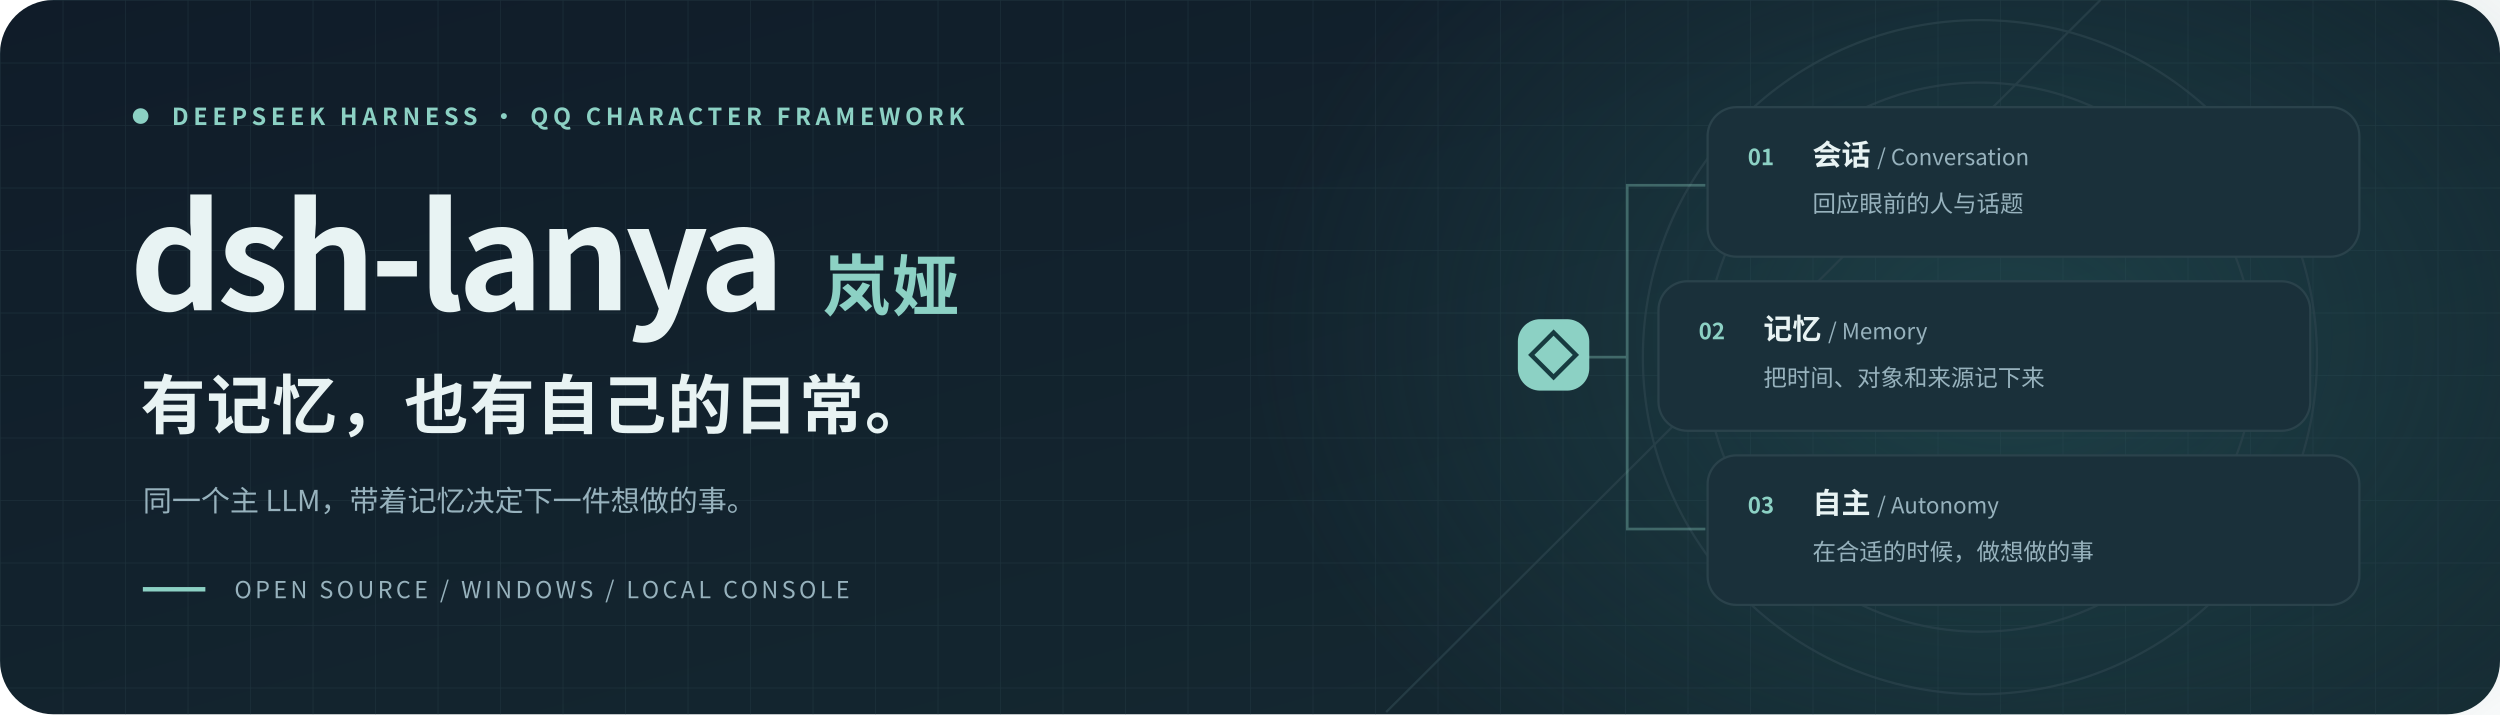
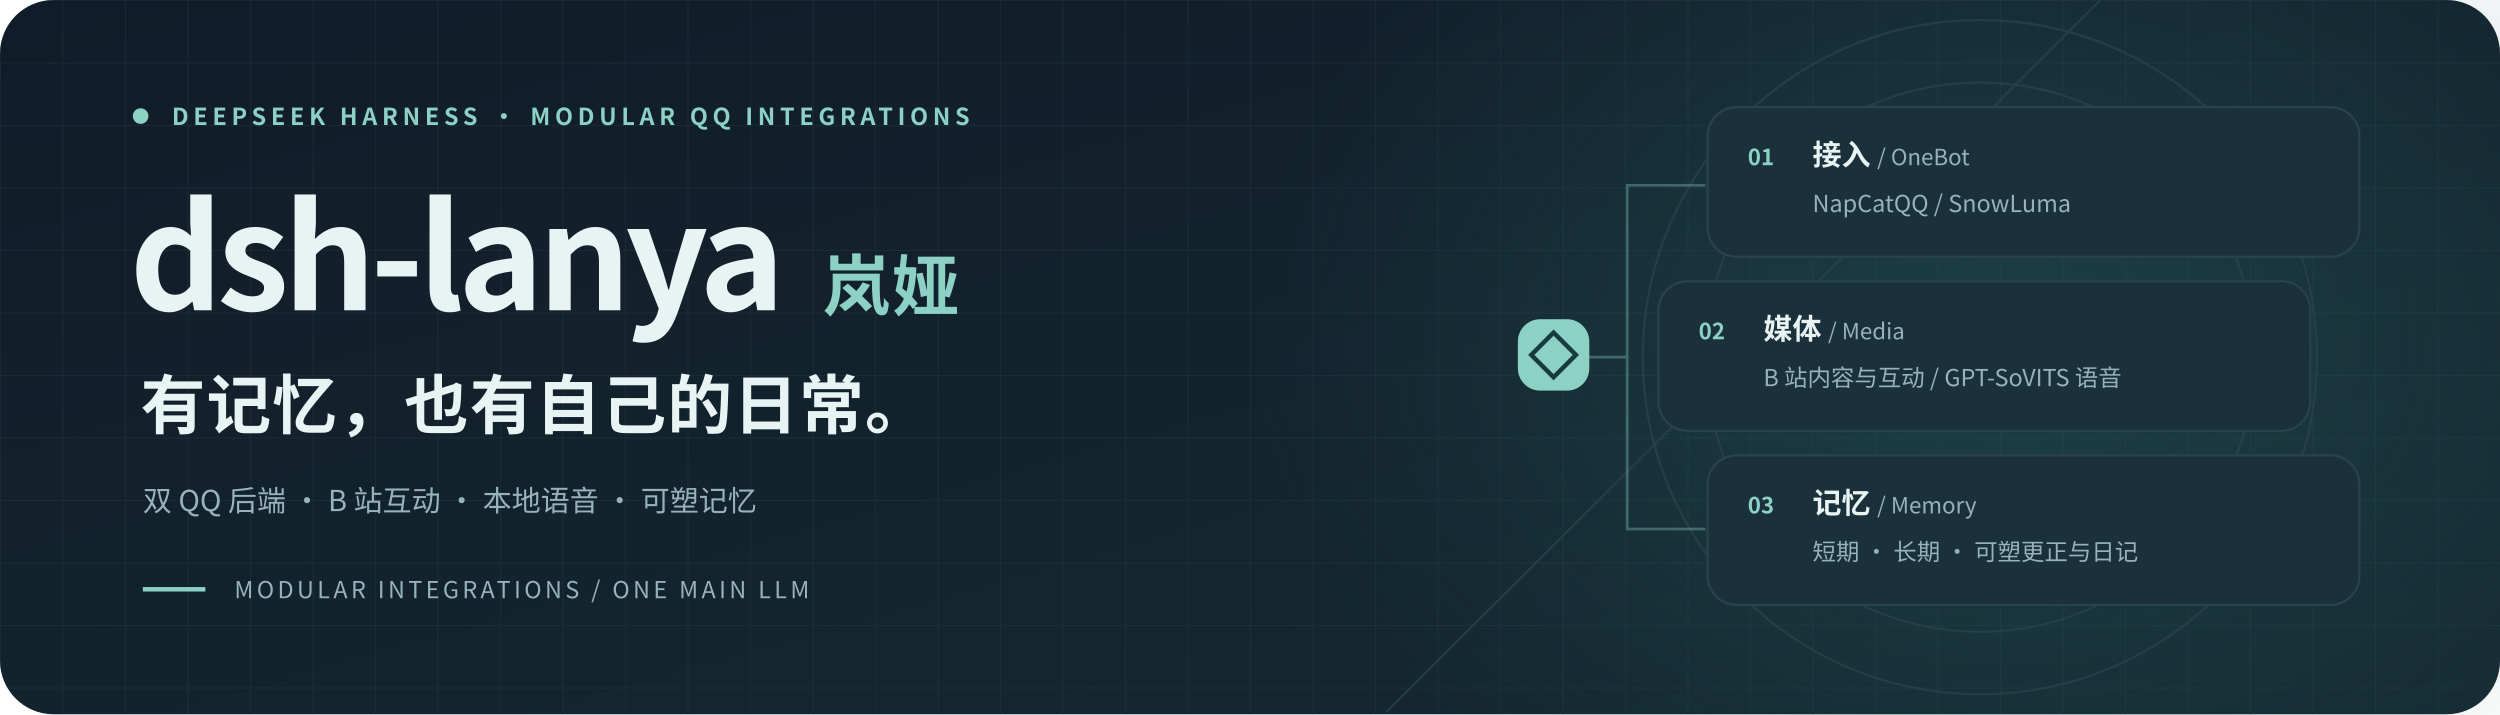
<svg xmlns="http://www.w3.org/2000/svg" width="1120" height="320" viewBox="0 0 1120 320" role="img" aria-labelledby="title desc">
  <defs>
    <linearGradient id="background" x2="1" y2="1">
      <stop stop-color="#101c29" />
      <stop offset="1" stop-color="#152a32" />
    </linearGradient>
    <radialGradient id="glow">
      <stop stop-color="#285c60" stop-opacity=".48" />
      <stop offset="1" stop-color="#285c60" stop-opacity="0" />
    </radialGradient>
    <pattern id="grid" width="28" height="28" patternUnits="userSpaceOnUse">
      <path d="M28 0H0V28" fill="none" stroke="#2a424b" stroke-width=".6" opacity=".45" />
    </pattern>
  </defs>
  <rect width="1120" height="320" rx="24" fill="url(#background)" />
  <rect width="1120" height="320" rx="24" fill="url(#grid)" />
  <ellipse cx="900" cy="150" rx="340" ry="255" fill="url(#glow)" />
  <g fill="none" stroke="#2a424b" opacity=".75">
    <circle cx="887" cy="160" r="123" />
    <circle cx="887" cy="160" r="151" />
    <path d="M621 319 941 0" />
  </g>
  <g font-family="Segoe UI,Microsoft YaHei,PingFang SC,Noto Sans CJK SC,sans-serif">
    <circle cx="63" cy="52" r="3.5" fill="#8cd1c4" />
-     <text x="77" y="56" fill="#8cd1c4" font-size="10.5" font-weight="600" letter-spacing="2.1">DEEPSEEK HARNESS · QQ CHARACTER FRAMEWORK</text>
+     <text x="77" y="56" fill="#8cd1c4" font-size="10.5" font-weight="600" letter-spacing="2.1">DEEPSEEK HARNESS · MODULAR QQ INTEGRATIONS</text>
    <text x="58" y="139" fill="#e8f3f3" font-size="65" font-weight="700" letter-spacing="-2.6">dsh-lanya<tspan dx="17" fill="#8cd1c4" font-size="30" letter-spacing="1">岚娅</tspan>
    </text>
    <text x="63" y="192" fill="#e8f3f3" font-size="29" font-weight="600" letter-spacing=".5">有记忆，也有自己的日常。</text>
-     <text x="64" y="229" fill="#97b2bd" font-size="13">同一个主 LLM，带着记忆决定下一件想做的事。</text>
+     <text x="64" y="229" fill="#97b2bd" font-size="13">双 QQ 后端 · B 站互动 · 本地语音 · 可塑记忆</text>
    <path d="M64 264H92" stroke="#8cd1c4" stroke-width="2" />
-     <text x="105" y="268" fill="#97b2bd" font-size="10.5" letter-spacing="1.5">OPEN SOURCE / WINDOWS / LOCAL CONSOLE</text>
+     <text x="105" y="268" fill="#97b2bd" font-size="10.5" letter-spacing="1.5">MODULAR INTEGRATIONS / ONE MAIN LLM</text>
    <g fill="none" stroke="#8cd1c4" stroke-opacity=".35" stroke-width="1.2">
      <path d="M706 160h23V83h35M729 160h0M729 160v77h35" />
    </g>
    <rect x="680" y="143" width="32" height="32" rx="10" fill="#8cd1c4" />
    <path d="m696 149 10 10-10 10-10-10Z" fill="none" stroke="#173b40" stroke-width="2" />
    <g transform="translate(765 48)">
      <rect width="292" height="67" rx="13" fill="#1a303a" stroke="#2a424b" />
      <text x="18" y="26" fill="#8cd1c4" font-size="10" font-weight="600">01</text>
-       <text x="47" y="26" fill="#e8f3f3" font-size="13" font-weight="600">会话 <tspan fill="#97b2bd" font-size="10" font-weight="400">/ Conversation</tspan>
+       <text x="47" y="26" fill="#e8f3f3" font-size="13" font-weight="600">接入 <tspan fill="#97b2bd" font-size="10" font-weight="400">/ OneBot</tspan>
      </text>
-       <text x="47" y="47" fill="#97b2bd" font-size="10.5">回应眼前的人与话题</text>
+       <text x="47" y="47" fill="#97b2bd" font-size="10.5">NapCatQQ / SnowLuma</text>
    </g>
    <g transform="translate(743 126)">
      <rect width="292" height="67" rx="13" fill="#1a303a" stroke="#2a424b" />
      <text x="18" y="26" fill="#8cd1c4" font-size="10" font-weight="600">02</text>
-       <text x="47" y="26" fill="#e8f3f3" font-size="13" font-weight="600">记忆 <tspan fill="#97b2bd" font-size="10" font-weight="400">/ Memory</tspan>
+       <text x="47" y="26" fill="#e8f3f3" font-size="13" font-weight="600">媒体 <tspan fill="#97b2bd" font-size="10" font-weight="400">/ Media</tspan>
      </text>
-       <text x="47" y="47" fill="#97b2bd" font-size="10.5">把时间、对象和来源记下来</text>
+       <text x="47" y="47" fill="#97b2bd" font-size="10.5">B 站内容与互动 / GPT-SoVITS 语音</text>
    </g>
    <g transform="translate(765 204)">
      <rect width="292" height="67" rx="13" fill="#1a303a" stroke="#2a424b" />
      <text x="18" y="26" fill="#8cd1c4" font-size="10" font-weight="600">03</text>
-       <text x="47" y="26" fill="#e8f3f3" font-size="13" font-weight="600">自主 <tspan fill="#97b2bd" font-size="10" font-weight="400">/ Autonomy</tspan>
+       <text x="47" y="26" fill="#e8f3f3" font-size="13" font-weight="600">记忆 <tspan fill="#97b2bd" font-size="10" font-weight="400">/ Memory</tspan>
      </text>
-       <text x="47" y="47" fill="#97b2bd" font-size="10.5">在合适的时候，做想做的事</text>
+       <text x="47" y="47" fill="#97b2bd" font-size="10.5">短期 · 长期 · 可塑更正与日记</text>
    </g>
  </g>
</svg>
